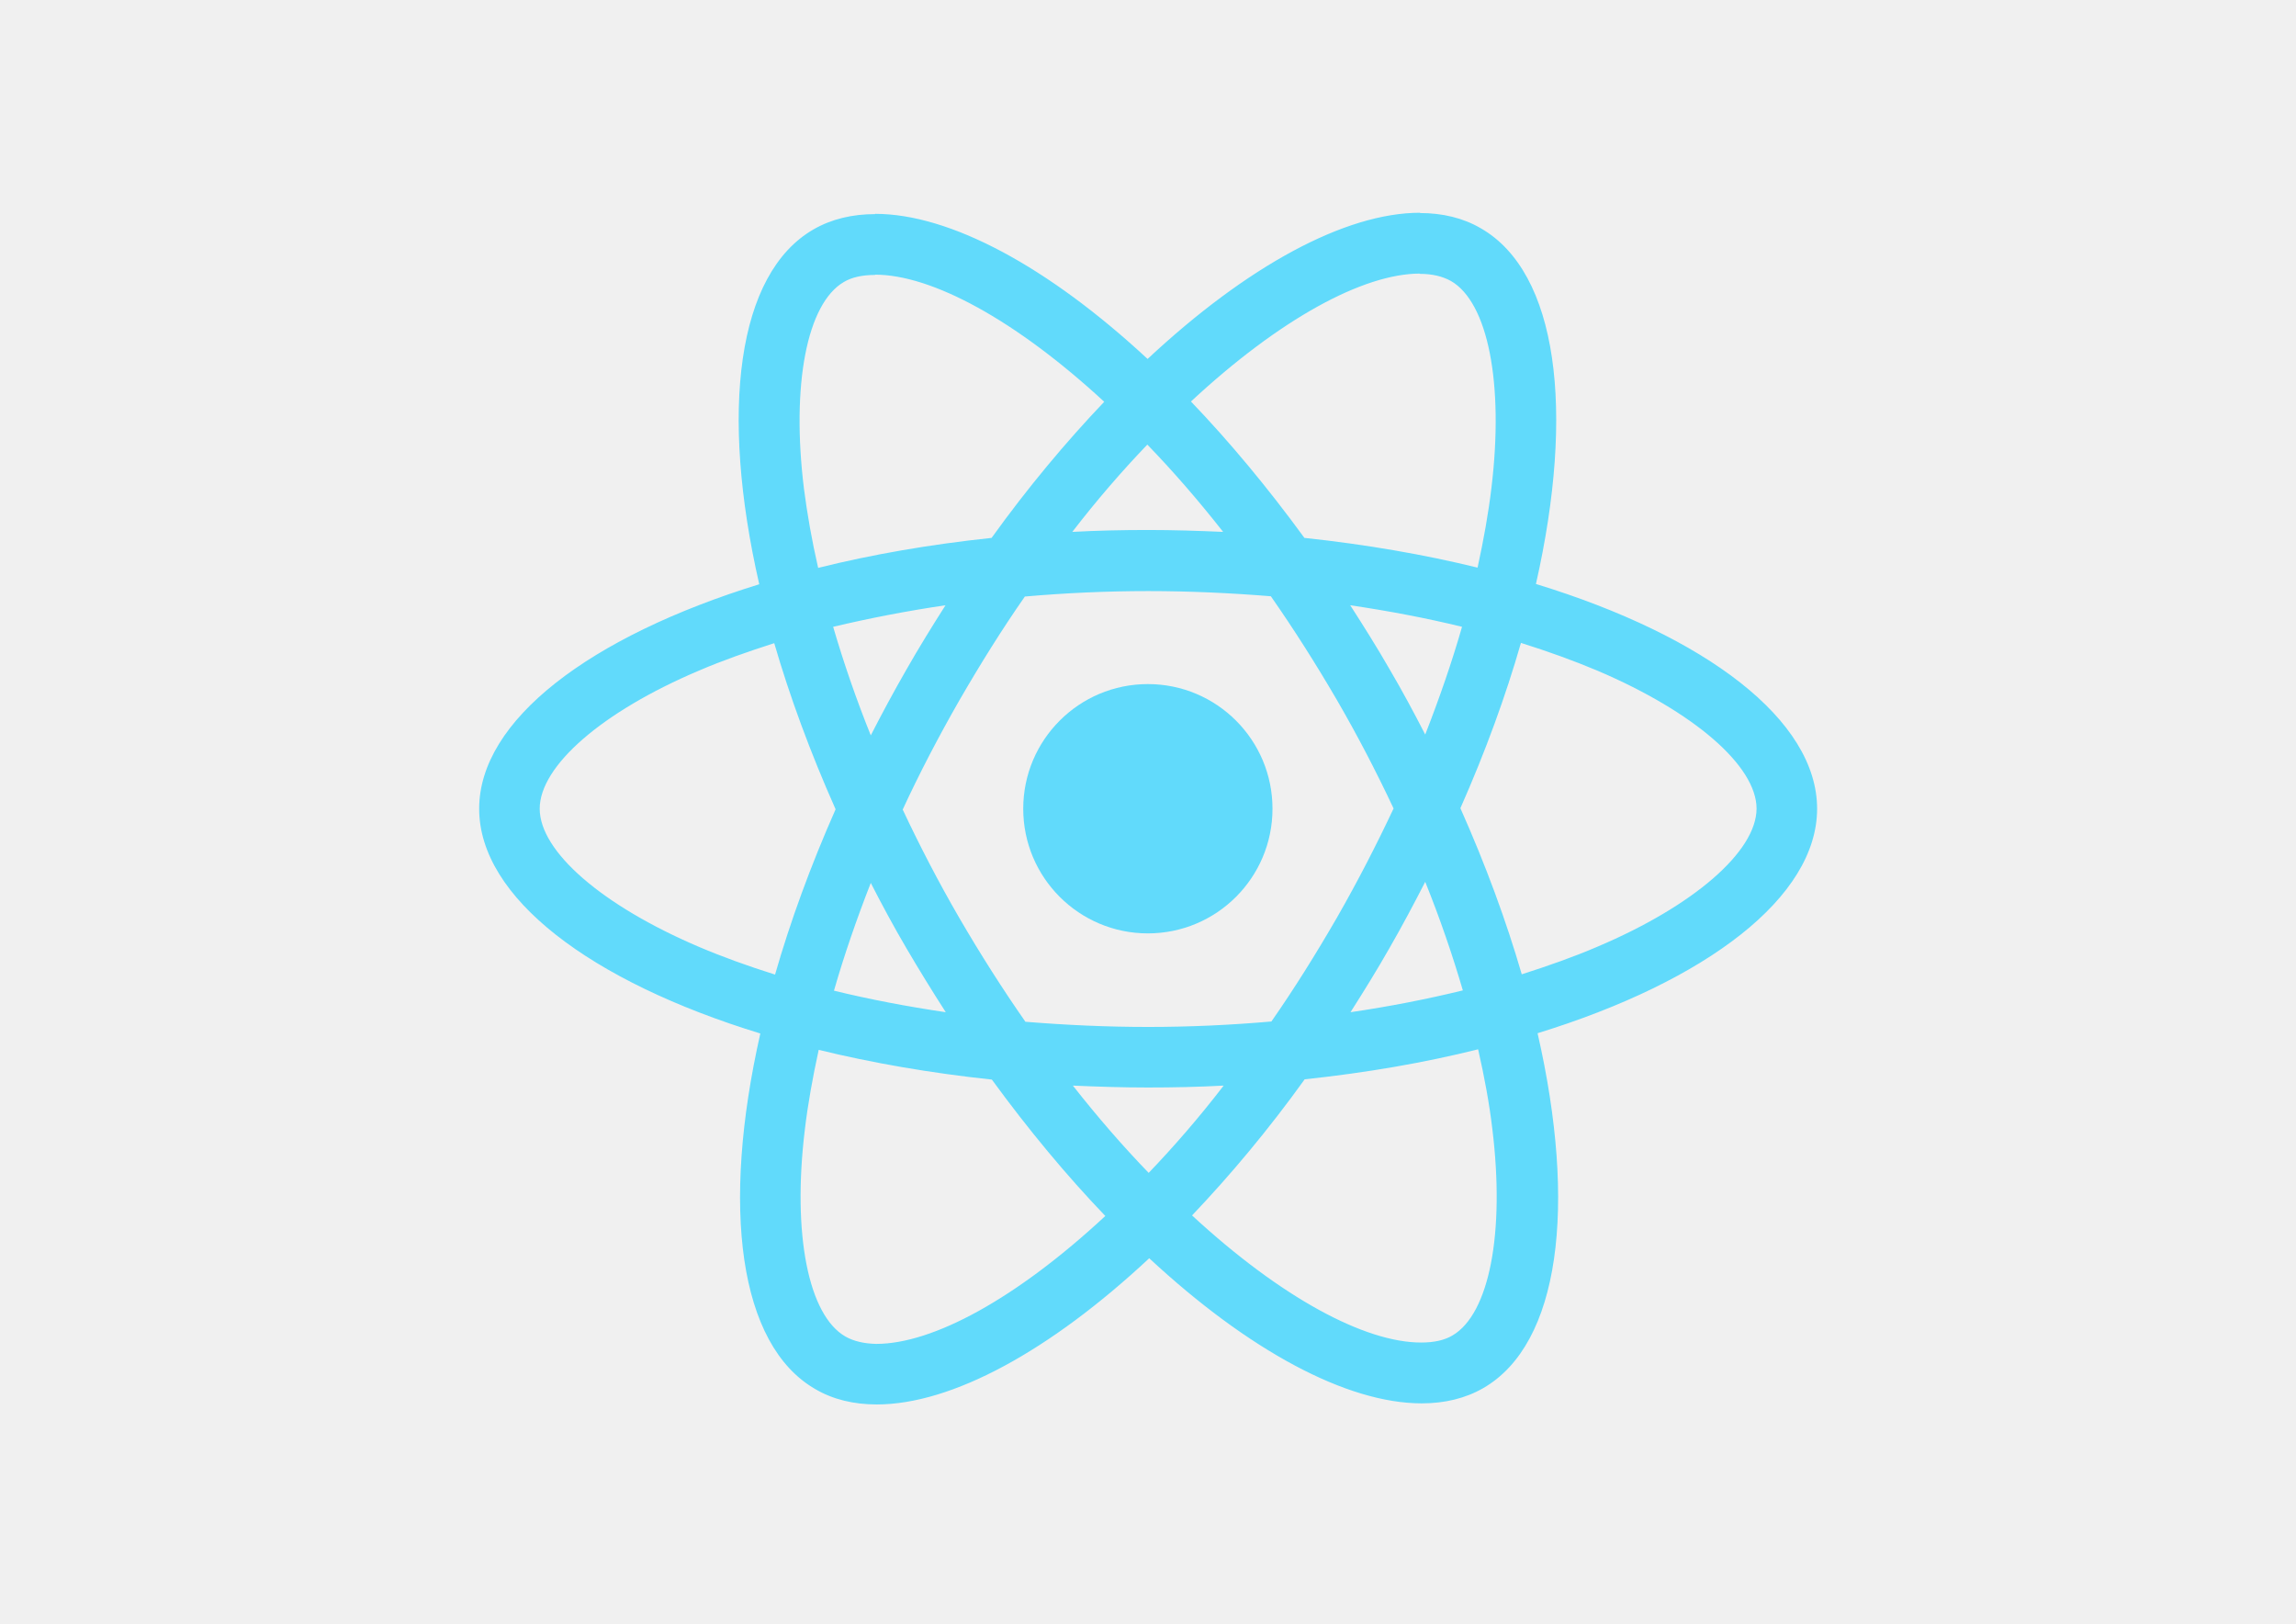
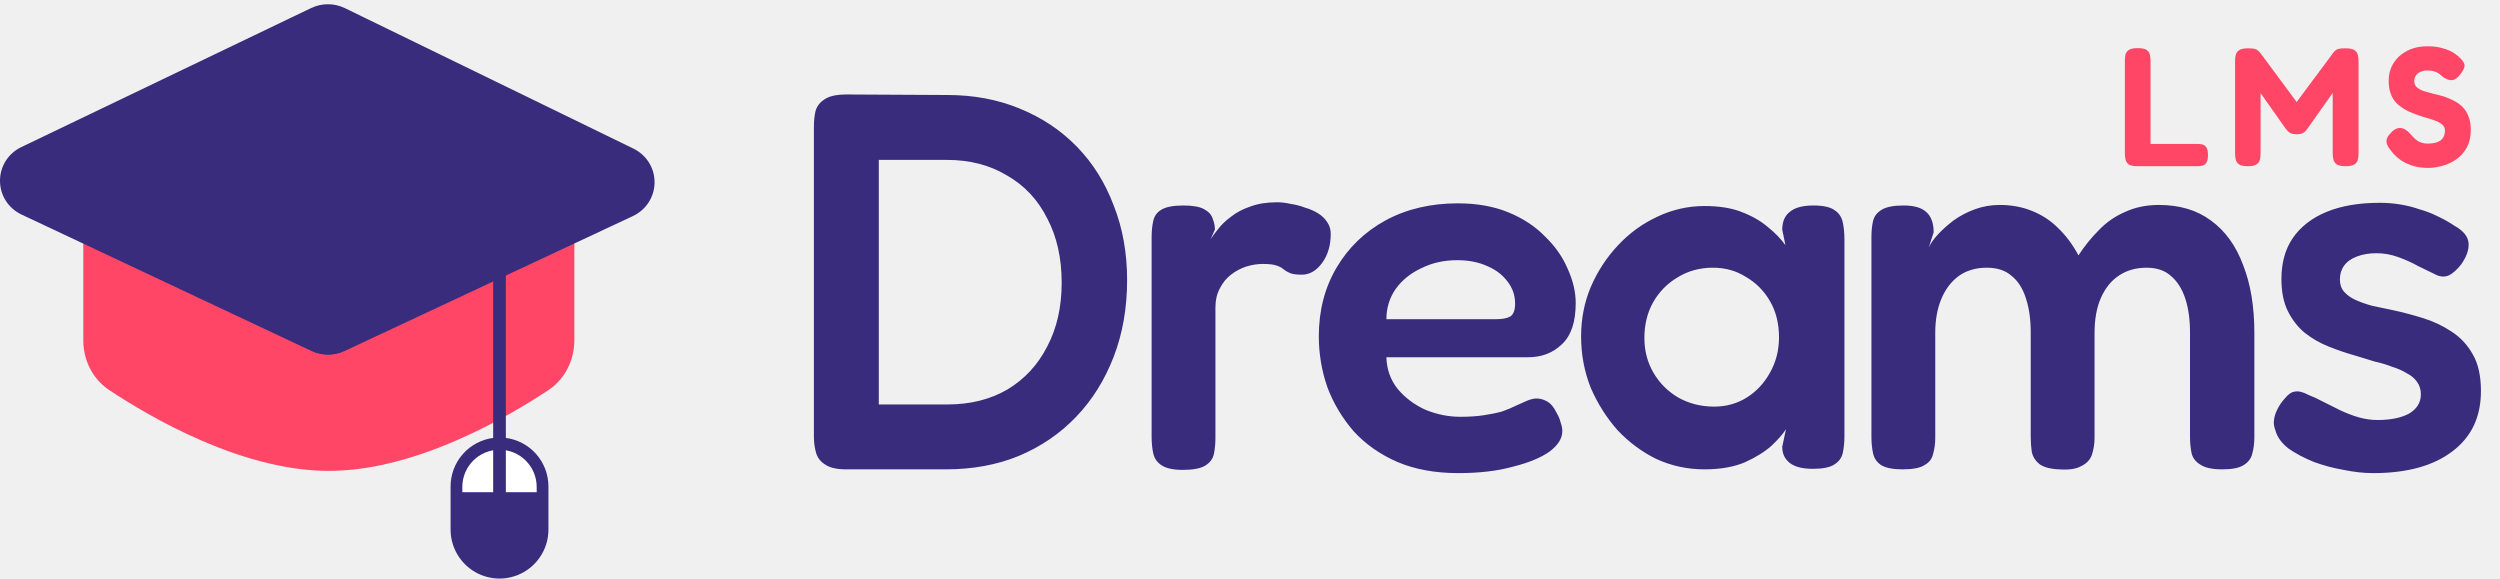
- <svg xmlns="http://www.w3.org/2000/svg" viewBox="0 0 841.9 595.3">
-   <g fill="#61DAFB">
-     <path d="M666.3 296.5c0-32.5-40.7-63.3-103.1-82.4 14.4-63.6 8-114.2-20.2-130.4-6.5-3.8-14.1-5.6-22.4-5.6v22.3c4.6 0 8.3.9 11.4 2.6 13.6 7.8 19.5 37.5 14.9 75.7-1.1 9.4-2.9 19.3-5.1 29.4-19.6-4.8-41-8.5-63.5-10.9-13.5-18.5-27.5-35.3-41.6-50 32.6-30.3 63.2-46.9 84-46.9V78c-27.5 0-63.5 19.6-99.9 53.6-36.4-33.8-72.4-53.2-99.9-53.2v22.3c20.7 0 51.4 16.5 84 46.6-14 14.7-28 31.4-41.3 49.9-22.6 2.4-44 6.1-63.6 11-2.3-10-4-19.7-5.2-29-4.7-38.2 1.1-67.9 14.6-75.8 3-1.8 6.9-2.6 11.5-2.6V78.5c-8.4 0-16 1.8-22.6 5.6-28.1 16.2-34.4 66.7-19.9 130.1-62.2 19.2-102.7 49.9-102.7 82.3 0 32.5 40.7 63.3 103.1 82.4-14.4 63.6-8 114.2 20.2 130.4 6.5 3.8 14.1 5.6 22.5 5.6 27.5 0 63.5-19.6 99.9-53.6 36.4 33.8 72.4 53.2 99.9 53.2 8.4 0 16-1.8 22.6-5.6 28.1-16.2 34.4-66.7 19.9-130.1 62-19.1 102.5-49.9 102.5-82.3zm-130.2-66.7c-3.7 12.9-8.3 26.2-13.5 39.5-4.1-8-8.4-16-13.1-24-4.6-8-9.5-15.8-14.4-23.4 14.2 2.1 27.9 4.7 41 7.9zm-45.8 106.5c-7.8 13.5-15.8 26.3-24.1 38.2-14.9 1.3-30 2-45.2 2-15.1 0-30.2-.7-45-1.9-8.3-11.9-16.4-24.6-24.2-38-7.6-13.1-14.5-26.4-20.8-39.8 6.2-13.4 13.2-26.8 20.7-39.9 7.8-13.5 15.8-26.3 24.1-38.2 14.9-1.3 30-2 45.2-2 15.1 0 30.2.7 45 1.9 8.3 11.9 16.4 24.6 24.2 38 7.6 13.1 14.5 26.4 20.8 39.8-6.3 13.4-13.2 26.8-20.7 39.9zm32.3-13c5.4 13.4 10 26.8 13.8 39.8-13.1 3.2-26.9 5.9-41.2 8 4.9-7.7 9.8-15.6 14.4-23.7 4.6-8 8.9-16.1 13-24.1zM421.2 430c-9.3-9.6-18.6-20.3-27.8-32 9 .4 18.2.7 27.5.7 9.4 0 18.7-.2 27.8-.7-9 11.7-18.3 22.4-27.5 32zm-74.4-58.9c-14.2-2.1-27.9-4.7-41-7.9 3.7-12.9 8.3-26.2 13.5-39.5 4.1 8 8.4 16 13.1 24 4.7 8 9.5 15.8 14.4 23.4zM420.7 163c9.3 9.6 18.6 20.3 27.8 32-9-.4-18.2-.7-27.5-.7-9.4 0-18.7.2-27.8.7 9-11.7 18.3-22.4 27.5-32zm-74 58.9c-4.9 7.7-9.8 15.6-14.4 23.7-4.6 8-8.9 16-13 24-5.4-13.4-10-26.8-13.8-39.8 13.1-3.1 26.9-5.8 41.2-7.9zm-90.5 125.2c-35.4-15.1-58.3-34.9-58.3-50.6 0-15.7 22.9-35.6 58.3-50.6 8.6-3.7 18-7 27.7-10.1 5.7 19.6 13.2 40 22.5 60.9-9.2 20.8-16.6 41.1-22.2 60.6-9.9-3.1-19.3-6.5-28-10.2zM310 490c-13.6-7.8-19.5-37.5-14.9-75.7 1.1-9.4 2.9-19.3 5.1-29.4 19.6 4.8 41 8.5 63.5 10.9 13.5 18.5 27.5 35.3 41.6 50-32.6 30.3-63.2 46.9-84 46.9-4.5-.1-8.3-1-11.3-2.7zm237.2-76.2c4.7 38.2-1.1 67.9-14.6 75.8-3 1.8-6.9 2.6-11.5 2.6-20.7 0-51.4-16.5-84-46.6 14-14.7 28-31.4 41.3-49.9 22.6-2.4 44-6.1 63.6-11 2.3 10.1 4.1 19.8 5.2 29.1zm38.5-66.7c-8.6 3.7-18 7-27.7 10.1-5.7-19.6-13.2-40-22.5-60.9 9.2-20.8 16.6-41.1 22.2-60.6 9.9 3.1 19.3 6.5 28.1 10.2 35.4 15.1 58.3 34.9 58.3 50.6-.1 15.7-23 35.6-58.4 50.6zM320.8 78.4z" />
-     <circle cx="420.9" cy="296.5" r="45.7" />
-     <path d="M520.5 78.1z" />
-   </g>
+ <svg xmlns="http://www.w3.org/2000/svg" width="592" height="137" viewBox="0 0 592 137" fill="none">
+   <path d="M200.351 111.143C198.15 111.143 196.499 110.762 195.398 110C194.297 109.323 193.578 108.391 193.239 107.206C192.9 106.021 192.731 104.751 192.731 103.396V29.99C192.731 28.635 192.858 27.408 193.112 26.307C193.451 25.122 194.17 24.19 195.271 23.513C196.372 22.751 198.107 22.37 200.478 22.37L224.354 22.497C230.535 22.497 236.207 23.555 241.372 25.672C246.621 27.789 251.151 30.794 254.961 34.689C258.771 38.584 261.692 43.24 263.724 48.659C265.841 53.993 266.899 59.877 266.899 66.312C266.899 72.916 265.841 78.97 263.724 84.473C261.607 89.976 258.644 94.718 254.834 98.697C251.024 102.676 246.494 105.767 241.245 107.968C236.08 110.085 230.323 111.143 223.973 111.143H200.351ZM208.098 95.776H224.354C229.773 95.776 234.514 94.591 238.578 92.22C242.642 89.765 245.775 86.378 247.976 82.06C250.262 77.742 251.405 72.704 251.405 66.947C251.405 61.105 250.262 56.025 247.976 51.707C245.775 47.304 242.6 43.918 238.451 41.547C234.387 39.092 229.646 37.864 224.227 37.864H208.098V95.776ZM280.067 111.27C277.781 111.27 276.088 110.889 274.987 110.127C273.971 109.45 273.336 108.518 273.082 107.333C272.828 106.148 272.701 104.835 272.701 103.396V56.279C272.701 54.755 272.828 53.443 273.082 52.342C273.336 51.157 273.971 50.268 274.987 49.675C276.088 48.998 277.824 48.659 280.194 48.659C282.48 48.659 284.131 48.955 285.147 49.548C286.248 50.141 286.925 50.903 287.179 51.834C287.518 52.681 287.687 53.527 287.687 54.374L286.671 56.66C287.095 55.983 287.687 55.178 288.449 54.247C289.211 53.231 290.227 52.257 291.497 51.326C292.767 50.31 294.291 49.506 296.069 48.913C297.847 48.236 299.964 47.897 302.419 47.897C303.435 47.897 304.494 48.024 305.594 48.278C306.78 48.447 307.923 48.744 309.023 49.167C310.209 49.506 311.267 49.971 312.198 50.564C313.13 51.157 313.849 51.876 314.357 52.723C314.865 53.485 315.119 54.374 315.119 55.39C315.119 58.099 314.442 60.385 313.087 62.248C311.733 64.111 310.124 65.042 308.261 65.042C306.991 65.042 306.06 64.915 305.467 64.661C304.875 64.407 304.367 64.111 303.943 63.772C303.605 63.433 303.054 63.137 302.292 62.883C301.615 62.629 300.514 62.502 298.99 62.502C297.72 62.502 296.408 62.714 295.053 63.137C293.783 63.56 292.598 64.195 291.497 65.042C290.397 65.889 289.508 66.989 288.83 68.344C288.153 69.614 287.814 71.096 287.814 72.789V103.65C287.814 105.089 287.687 106.402 287.433 107.587C287.179 108.688 286.502 109.577 285.401 110.254C284.301 110.931 282.523 111.27 280.067 111.27ZM345.316 112.032C339.812 112.032 334.986 111.143 330.838 109.365C326.774 107.587 323.345 105.174 320.551 102.126C317.841 98.993 315.767 95.522 314.328 91.712C312.973 87.817 312.296 83.796 312.296 79.647C312.296 73.551 313.693 68.132 316.487 63.391C319.281 58.65 323.133 54.924 328.044 52.215C333.039 49.506 338.754 48.151 345.189 48.151C349.761 48.151 353.782 48.871 357.254 50.31C360.725 51.749 363.604 53.654 365.89 56.025C368.26 58.311 370.038 60.851 371.224 63.645C372.494 66.439 373.129 69.148 373.129 71.773C373.129 76.26 372.028 79.52 369.827 81.552C367.71 83.584 365.043 84.6 361.826 84.6H328.298C328.382 87.479 329.271 89.976 330.965 92.093C332.743 94.21 334.944 95.861 337.569 97.046C340.278 98.147 343.03 98.697 345.824 98.697C347.94 98.697 349.803 98.57 351.412 98.316C353.105 98.062 354.544 97.766 355.73 97.427C356.915 97.004 357.931 96.58 358.778 96.157C359.709 95.734 360.556 95.353 361.318 95.014C362.08 94.675 362.799 94.464 363.477 94.379C364.408 94.294 365.339 94.506 366.271 95.014C367.202 95.522 367.964 96.411 368.557 97.681C369.065 98.528 369.403 99.332 369.573 100.094C369.827 100.771 369.954 101.449 369.954 102.126C369.954 103.819 368.938 105.428 366.906 106.952C364.874 108.391 361.995 109.577 358.27 110.508C354.629 111.524 350.311 112.032 345.316 112.032ZM328.298 75.583H354.333C355.772 75.583 356.873 75.371 357.635 74.948C358.397 74.44 358.778 73.424 358.778 71.9C358.778 69.953 358.185 68.217 357 66.693C355.814 65.084 354.206 63.857 352.174 63.01C350.142 62.079 347.771 61.613 345.062 61.613C341.929 61.613 339.093 62.248 336.553 63.518C334.013 64.703 331.981 66.354 330.457 68.471C329.017 70.588 328.298 72.958 328.298 75.583ZM429.27 111.016C426.815 111.016 424.995 110.55 423.809 109.619C422.624 108.688 422.031 107.418 422.031 105.809L422.92 101.618C422.243 102.719 421.1 104.031 419.491 105.555C417.883 106.994 415.766 108.307 413.141 109.492C410.517 110.593 407.342 111.143 403.616 111.143C399.637 111.143 395.869 110.339 392.313 108.73C388.842 107.037 385.752 104.751 383.042 101.872C380.418 98.909 378.301 95.564 376.692 91.839C375.168 88.029 374.406 83.965 374.406 79.647C374.406 75.498 375.168 71.604 376.692 67.963C378.301 64.238 380.46 60.936 383.169 58.057C385.879 55.178 388.969 52.935 392.44 51.326C395.996 49.633 399.722 48.786 403.616 48.786C407.088 48.786 410.009 49.252 412.379 50.183C414.835 51.114 416.909 52.3 418.602 53.739C420.296 55.094 421.693 56.533 422.793 58.057L422.031 54.374C422.031 52.511 422.624 51.114 423.809 50.183C424.995 49.167 426.857 48.659 429.397 48.659C431.768 48.659 433.461 49.04 434.477 49.802C435.493 50.479 436.128 51.453 436.382 52.723C436.636 53.908 436.763 55.263 436.763 56.787V103.269C436.763 104.708 436.636 106.021 436.382 107.206C436.128 108.391 435.451 109.323 434.35 110C433.334 110.677 431.641 111.016 429.27 111.016ZM405.902 96.284C408.781 96.284 411.363 95.564 413.649 94.125C415.935 92.686 417.756 90.738 419.11 88.283C420.55 85.743 421.269 82.949 421.269 79.901C421.269 76.599 420.55 73.72 419.11 71.265C417.671 68.81 415.766 66.905 413.395 65.55C411.109 64.111 408.527 63.391 405.648 63.391C402.516 63.391 399.722 64.153 397.266 65.677C394.811 67.116 392.864 69.106 391.424 71.646C390.07 74.101 389.392 76.895 389.392 80.028C389.392 83.076 390.112 85.828 391.551 88.283C392.991 90.738 394.938 92.686 397.393 94.125C399.933 95.564 402.77 96.284 405.902 96.284ZM450.522 111.143C448.236 111.143 446.543 110.804 445.442 110.127C444.426 109.45 443.791 108.518 443.537 107.333C443.283 106.148 443.156 104.878 443.156 103.523V56.025C443.156 54.67 443.283 53.443 443.537 52.342C443.791 51.241 444.468 50.352 445.569 49.675C446.67 48.998 448.405 48.659 450.776 48.659C453.231 48.659 455.009 49.167 456.11 50.183C457.295 51.199 457.888 52.808 457.888 55.009L456.745 58.565C457.168 57.634 457.888 56.618 458.904 55.517C459.92 54.416 461.148 53.316 462.587 52.215C464.111 51.114 465.804 50.225 467.667 49.548C469.53 48.871 471.477 48.532 473.509 48.532C476.303 48.532 478.843 48.998 481.129 49.929C483.5 50.86 485.574 52.215 487.352 53.993C489.215 55.771 490.823 57.93 492.178 60.47C493.617 58.269 495.226 56.279 497.004 54.501C498.782 52.638 500.856 51.199 503.227 50.183C505.598 49.082 508.265 48.532 511.228 48.532C516.139 48.532 520.245 49.76 523.547 52.215C526.934 54.67 529.474 58.184 531.167 62.756C532.945 67.243 533.834 72.62 533.834 78.885V103.523C533.834 104.962 533.665 106.275 533.326 107.46C533.072 108.561 532.395 109.45 531.294 110.127C530.278 110.804 528.585 111.143 526.214 111.143C523.843 111.143 522.108 110.762 521.007 110C519.906 109.323 519.229 108.434 518.975 107.333C518.721 106.148 518.594 104.835 518.594 103.396V78.758C518.594 75.625 518.213 72.916 517.451 70.63C516.689 68.344 515.546 66.566 514.022 65.296C512.583 64.026 510.678 63.391 508.307 63.391C505.767 63.391 503.566 64.026 501.703 65.296C499.925 66.481 498.528 68.217 497.512 70.503C496.496 72.789 495.988 75.583 495.988 78.885V103.65C495.988 105.089 495.776 106.444 495.353 107.714C494.93 108.899 494.083 109.788 492.813 110.381C491.628 111.058 489.892 111.312 487.606 111.143C485.489 111.058 483.923 110.635 482.907 109.873C481.976 109.111 481.383 108.18 481.129 107.079C480.96 105.894 480.875 104.666 480.875 103.396V78.758C480.875 75.625 480.494 72.916 479.732 70.63C478.97 68.259 477.827 66.481 476.303 65.296C474.864 64.026 472.916 63.391 470.461 63.391C467.836 63.391 465.593 64.068 463.73 65.423C461.952 66.778 460.597 68.598 459.666 70.884C458.735 73.17 458.269 75.795 458.269 78.758V103.65C458.269 105.005 458.1 106.275 457.761 107.46C457.507 108.645 456.83 109.534 455.729 110.127C454.713 110.804 452.977 111.143 450.522 111.143ZM561.959 112.032C559.757 112.032 557.429 111.778 554.974 111.27C552.518 110.847 550.148 110.212 547.862 109.365C545.576 108.434 543.586 107.375 541.893 106.19C540.284 104.92 539.268 103.523 538.845 101.999C538.506 101.152 538.379 100.348 538.464 99.586C538.548 98.739 538.802 97.893 539.226 97.046C539.649 96.115 540.284 95.183 541.131 94.252C541.893 93.321 542.655 92.813 543.417 92.728C544.263 92.559 545.322 92.813 546.592 93.49C547.692 93.913 548.878 94.464 550.148 95.141C551.502 95.818 552.857 96.496 554.212 97.173C555.651 97.85 557.09 98.401 558.53 98.824C560.054 99.247 561.535 99.459 562.975 99.459C566.107 99.459 568.605 98.951 570.468 97.935C572.33 96.834 573.262 95.31 573.262 93.363C573.262 92.262 572.965 91.289 572.373 90.442C571.78 89.595 570.976 88.918 569.96 88.41C569.028 87.817 567.885 87.309 566.531 86.886C565.261 86.378 563.864 85.955 562.34 85.616C560.9 85.193 559.376 84.727 557.768 84.219C555.651 83.626 553.534 82.907 551.418 82.06C549.301 81.213 547.396 80.113 545.703 78.758C544.094 77.403 542.782 75.71 541.766 73.678C540.75 71.646 540.242 69.106 540.242 66.058C540.242 62.248 541.131 59.031 542.909 56.406C544.771 53.697 547.438 51.622 550.91 50.183C554.381 48.744 558.572 48.024 563.483 48.024C565.176 48.024 566.785 48.151 568.309 48.405C569.917 48.659 571.441 49.04 572.881 49.548C574.405 49.971 575.844 50.522 577.199 51.199C578.638 51.876 579.993 52.638 581.263 53.485C583.379 54.67 584.48 56.067 584.565 57.676C584.649 59.2 584.057 60.851 582.787 62.629C581.855 63.814 580.924 64.661 579.993 65.169C579.061 65.592 578.088 65.592 577.072 65.169C575.717 64.492 574.235 63.772 572.627 63.01C571.103 62.163 569.494 61.444 567.801 60.851C566.192 60.258 564.499 59.962 562.721 59.962C561.027 59.962 559.503 60.216 558.149 60.724C556.794 61.232 555.778 61.952 555.101 62.883C554.423 63.814 554.085 64.915 554.085 66.185C554.085 67.37 554.423 68.344 555.101 69.106C555.778 69.868 556.667 70.503 557.768 71.011C558.868 71.519 560.181 71.985 561.705 72.408C563.229 72.747 564.837 73.085 566.531 73.424C568.901 73.932 571.314 74.567 573.77 75.329C576.225 76.091 578.469 77.149 580.501 78.504C582.617 79.859 584.311 81.679 585.581 83.965C586.851 86.166 587.486 89.045 587.486 92.601C587.486 98.782 585.2 103.565 580.628 106.952C576.14 110.339 569.917 112.032 561.959 112.032Z" fill="#392C7D" />
+   <path d="M506.209 39.36C505.249 39.36 504.555 39.227 504.129 38.96C503.702 38.667 503.435 38.28 503.329 37.8C503.222 37.32 503.169 36.827 503.169 36.32V14.44C503.169 13.907 503.209 13.413 503.289 12.96C503.395 12.507 503.662 12.133 504.089 11.84C504.515 11.547 505.222 11.4 506.209 11.4C507.222 11.4 507.929 11.547 508.329 11.84C508.755 12.133 509.009 12.507 509.089 12.96C509.195 13.413 509.249 13.907 509.249 14.44V34.08H520.209C520.662 34.08 521.089 34.12 521.489 34.2C521.889 34.28 522.209 34.507 522.449 34.88C522.715 35.253 522.849 35.867 522.849 36.72C522.849 37.547 522.715 38.16 522.449 38.56C522.182 38.933 521.849 39.16 521.449 39.24C521.075 39.32 520.662 39.36 520.209 39.36H506.209ZM532.266 39.36C531.306 39.36 530.613 39.213 530.186 38.92C529.786 38.627 529.533 38.253 529.426 37.8C529.319 37.32 529.266 36.813 529.266 36.28V14.4C529.266 13.893 529.319 13.427 529.426 13C529.533 12.547 529.799 12.173 530.226 11.88C530.653 11.587 531.359 11.44 532.346 11.44C533.013 11.44 533.519 11.48 533.866 11.56C534.213 11.64 534.466 11.76 534.626 11.92C534.786 12.053 534.959 12.213 535.146 12.4L544.146 24.56H543.546L552.586 12.4C552.799 12.133 553.013 11.933 553.226 11.8C553.439 11.667 553.706 11.573 554.026 11.52C554.373 11.467 554.853 11.44 555.466 11.44C556.426 11.44 557.119 11.587 557.546 11.88C557.973 12.173 558.239 12.56 558.346 13.04C558.453 13.493 558.506 13.973 558.506 14.48V36.36C558.506 36.867 558.453 37.347 558.346 37.8C558.239 38.253 557.973 38.627 557.546 38.92C557.119 39.213 556.413 39.36 555.426 39.36C554.466 39.36 553.773 39.213 553.346 38.92C552.919 38.627 552.653 38.24 552.546 37.76C552.439 37.28 552.386 36.787 552.386 36.28V22L546.426 30.44C546.319 30.573 546.173 30.76 545.986 31C545.799 31.213 545.533 31.4 545.186 31.56C544.866 31.72 544.426 31.8 543.866 31.8C543.279 31.8 542.813 31.72 542.466 31.56C542.146 31.4 541.893 31.213 541.706 31C541.519 30.787 541.359 30.6 541.226 30.44L535.306 22.04V36.36C535.306 36.867 535.253 37.347 535.146 37.8C535.039 38.253 534.773 38.627 534.346 38.92C533.946 39.213 533.253 39.36 532.266 39.36ZM575.004 39.76C573.591 39.76 572.351 39.587 571.284 39.24C570.244 38.893 569.351 38.48 568.604 38C567.884 37.493 567.311 37 566.884 36.52C566.457 36.04 566.164 35.68 566.004 35.44C565.551 34.853 565.271 34.347 565.164 33.92C565.057 33.467 565.111 33.013 565.324 32.56C565.564 32.107 565.964 31.613 566.524 31.08C567.084 30.6 567.604 30.347 568.084 30.32C568.591 30.267 569.084 30.387 569.564 30.68C570.044 30.973 570.511 31.387 570.964 31.92C571.604 32.693 572.231 33.24 572.844 33.56C573.484 33.853 574.151 34 574.844 34C575.724 34 576.471 33.893 577.084 33.68C577.697 33.467 578.164 33.133 578.484 32.68C578.804 32.2 578.964 31.6 578.964 30.88C578.964 30.293 578.737 29.827 578.284 29.48C577.857 29.107 577.271 28.787 576.524 28.52C575.804 28.253 574.991 28 574.084 27.76C573.204 27.493 572.324 27.187 571.444 26.84C570.831 26.627 570.244 26.36 569.684 26.04C569.124 25.72 568.591 25.36 568.084 24.96C567.577 24.56 567.137 24.08 566.764 23.52C566.417 22.96 566.137 22.32 565.924 21.6C565.737 20.88 565.644 20.053 565.644 19.12C565.644 17.547 566.031 16.147 566.804 14.92C567.577 13.693 568.644 12.733 570.004 12.04C571.391 11.32 572.977 10.96 574.764 10.96C575.964 10.96 577.004 11.067 577.884 11.28C578.791 11.493 579.551 11.747 580.164 12.04C580.777 12.333 581.257 12.627 581.604 12.92C581.977 13.187 582.231 13.4 582.364 13.56C583.111 14.253 583.524 14.853 583.604 15.36C583.684 15.84 583.404 16.52 582.764 17.4C582.097 18.333 581.431 18.853 580.764 18.96C580.124 19.067 579.391 18.84 578.564 18.28C578.244 17.987 577.924 17.72 577.604 17.48C577.284 17.24 576.897 17.053 576.444 16.92C576.017 16.76 575.444 16.68 574.724 16.68C574.297 16.68 573.897 16.747 573.524 16.88C573.151 16.987 572.831 17.147 572.564 17.36C572.297 17.573 572.084 17.84 571.924 18.16C571.764 18.453 571.684 18.787 571.684 19.16C571.684 19.773 571.884 20.267 572.284 20.64C572.711 21.013 573.257 21.32 573.924 21.56C574.617 21.773 575.377 21.987 576.204 22.2C577.057 22.387 577.924 22.613 578.804 22.88C579.604 23.147 580.377 23.48 581.124 23.88C581.871 24.253 582.537 24.733 583.124 25.32C583.711 25.907 584.177 26.64 584.524 27.52C584.897 28.4 585.084 29.48 585.084 30.76C585.084 32.36 584.777 33.733 584.164 34.88C583.551 36.027 582.737 36.96 581.724 37.68C580.711 38.4 579.617 38.92 578.444 39.24C577.271 39.587 576.124 39.76 575.004 39.76Z" fill="#FF4667" />
+   <path d="M133.733 55.305V81.76C133.733 85.623 131.917 89.215 128.928 91.24C126.415 92.942 123.032 95.112 119.033 97.373V55.305H133.733Z" fill="#FF4667" />
+   <path d="M118.283 55.305V97.558C107.507 103.691 92.29 110.491 77.846 110.491C58.049 110.491 36.801 97.712 27.514 91.4C24.525 89.367 22.709 85.761 22.709 81.882V55.305H118.283V55.305Z" fill="#FF4667" />
+   <path d="M133 54.754V80.591C133 84.377 131.185 87.894 128.196 89.876C118.91 96.034 97.663 108.503 77.864 108.503C58.066 108.503 36.819 96.034 27.532 89.876C24.544 87.894 22.728 84.377 22.728 80.591V54.754H133ZM136.001 51.75H133H22.728H19.727V54.754V80.591C19.727 85.42 22.026 89.827 25.875 92.38C30.768 95.625 38.502 100.318 47.561 104.254C58.639 109.067 68.834 111.507 77.864 111.507C86.894 111.507 97.089 109.067 108.167 104.254C117.226 100.318 124.96 95.624 129.853 92.38C133.702 89.827 136.001 85.42 136.001 80.591V54.754V51.75V51.75Z" fill="#FF4667" />
+   <path d="M116.893 103.686C114.084 104.026 111.497 105.383 109.618 107.501C107.74 109.62 106.702 112.353 106.699 115.185V125.404C106.699 129.546 108.906 133.375 112.491 135.446C116.076 137.518 120.492 137.518 124.076 135.446C127.661 133.375 129.869 129.546 129.869 125.404V115.185C129.866 112.353 128.827 109.62 126.949 107.501C125.071 105.383 122.483 104.026 119.674 103.686" fill="#392C7D" />
+   <path d="M127.087 116.549H109.48V115.31C109.48 110.443 113.422 106.498 118.283 106.498C123.145 106.498 127.087 110.444 127.087 115.31V116.549H127.087Z" fill="white" />
+   <path d="M118.283 58.541V118.503" stroke="#392C7D" stroke-width="3" stroke-miterlimit="10" stroke-linecap="round" />
+   <path d="M147.915 51.328L81.231 83.107C78.986 84.177 76.378 84.174 74.134 83.099L7.087 50.976C0.871 47.998 0.838 39.152 7.031 36.127L74.042 3.402C76.337 2.281 79.022 2.289 81.31 3.423L148.03 36.493C154.192 39.548 154.124 48.37 147.915 51.328Z" fill="#392C7D" />
+   <path d="M77.655 3.95C78.574 3.95 79.492 4.156 80.337 4.568L148.637 37.82C153.159 40.022 153.109 46.381 148.553 48.514L80.28 80.473C79.458 80.858 78.57 81.05 77.682 81.05C76.789 81.05 75.897 80.856 75.072 80.468L6.436 48.167C1.874 46.02 1.85 39.644 6.395 37.463L75.004 4.552C75.84 4.151 76.748 3.95 77.655 3.95ZM77.655 1C76.287 1 74.916 1.312 73.688 1.901L5.08 34.812C1.933 36.321 -0.013 39.397 6.59941e-05 42.839C0.013 46.281 1.983 49.342 5.141 50.828L73.776 83.129C74.988 83.699 76.338 84 77.681 84C79.018 84 80.363 83.701 81.57 83.136L149.842 51.178C152.996 49.701 154.973 46.65 155 43.215C155.027 39.781 153.099 36.7 149.968 35.176L81.669 1.924C80.428 1.319 79.039 1 77.655 1Z" fill="#392C7D" />
</svg>
